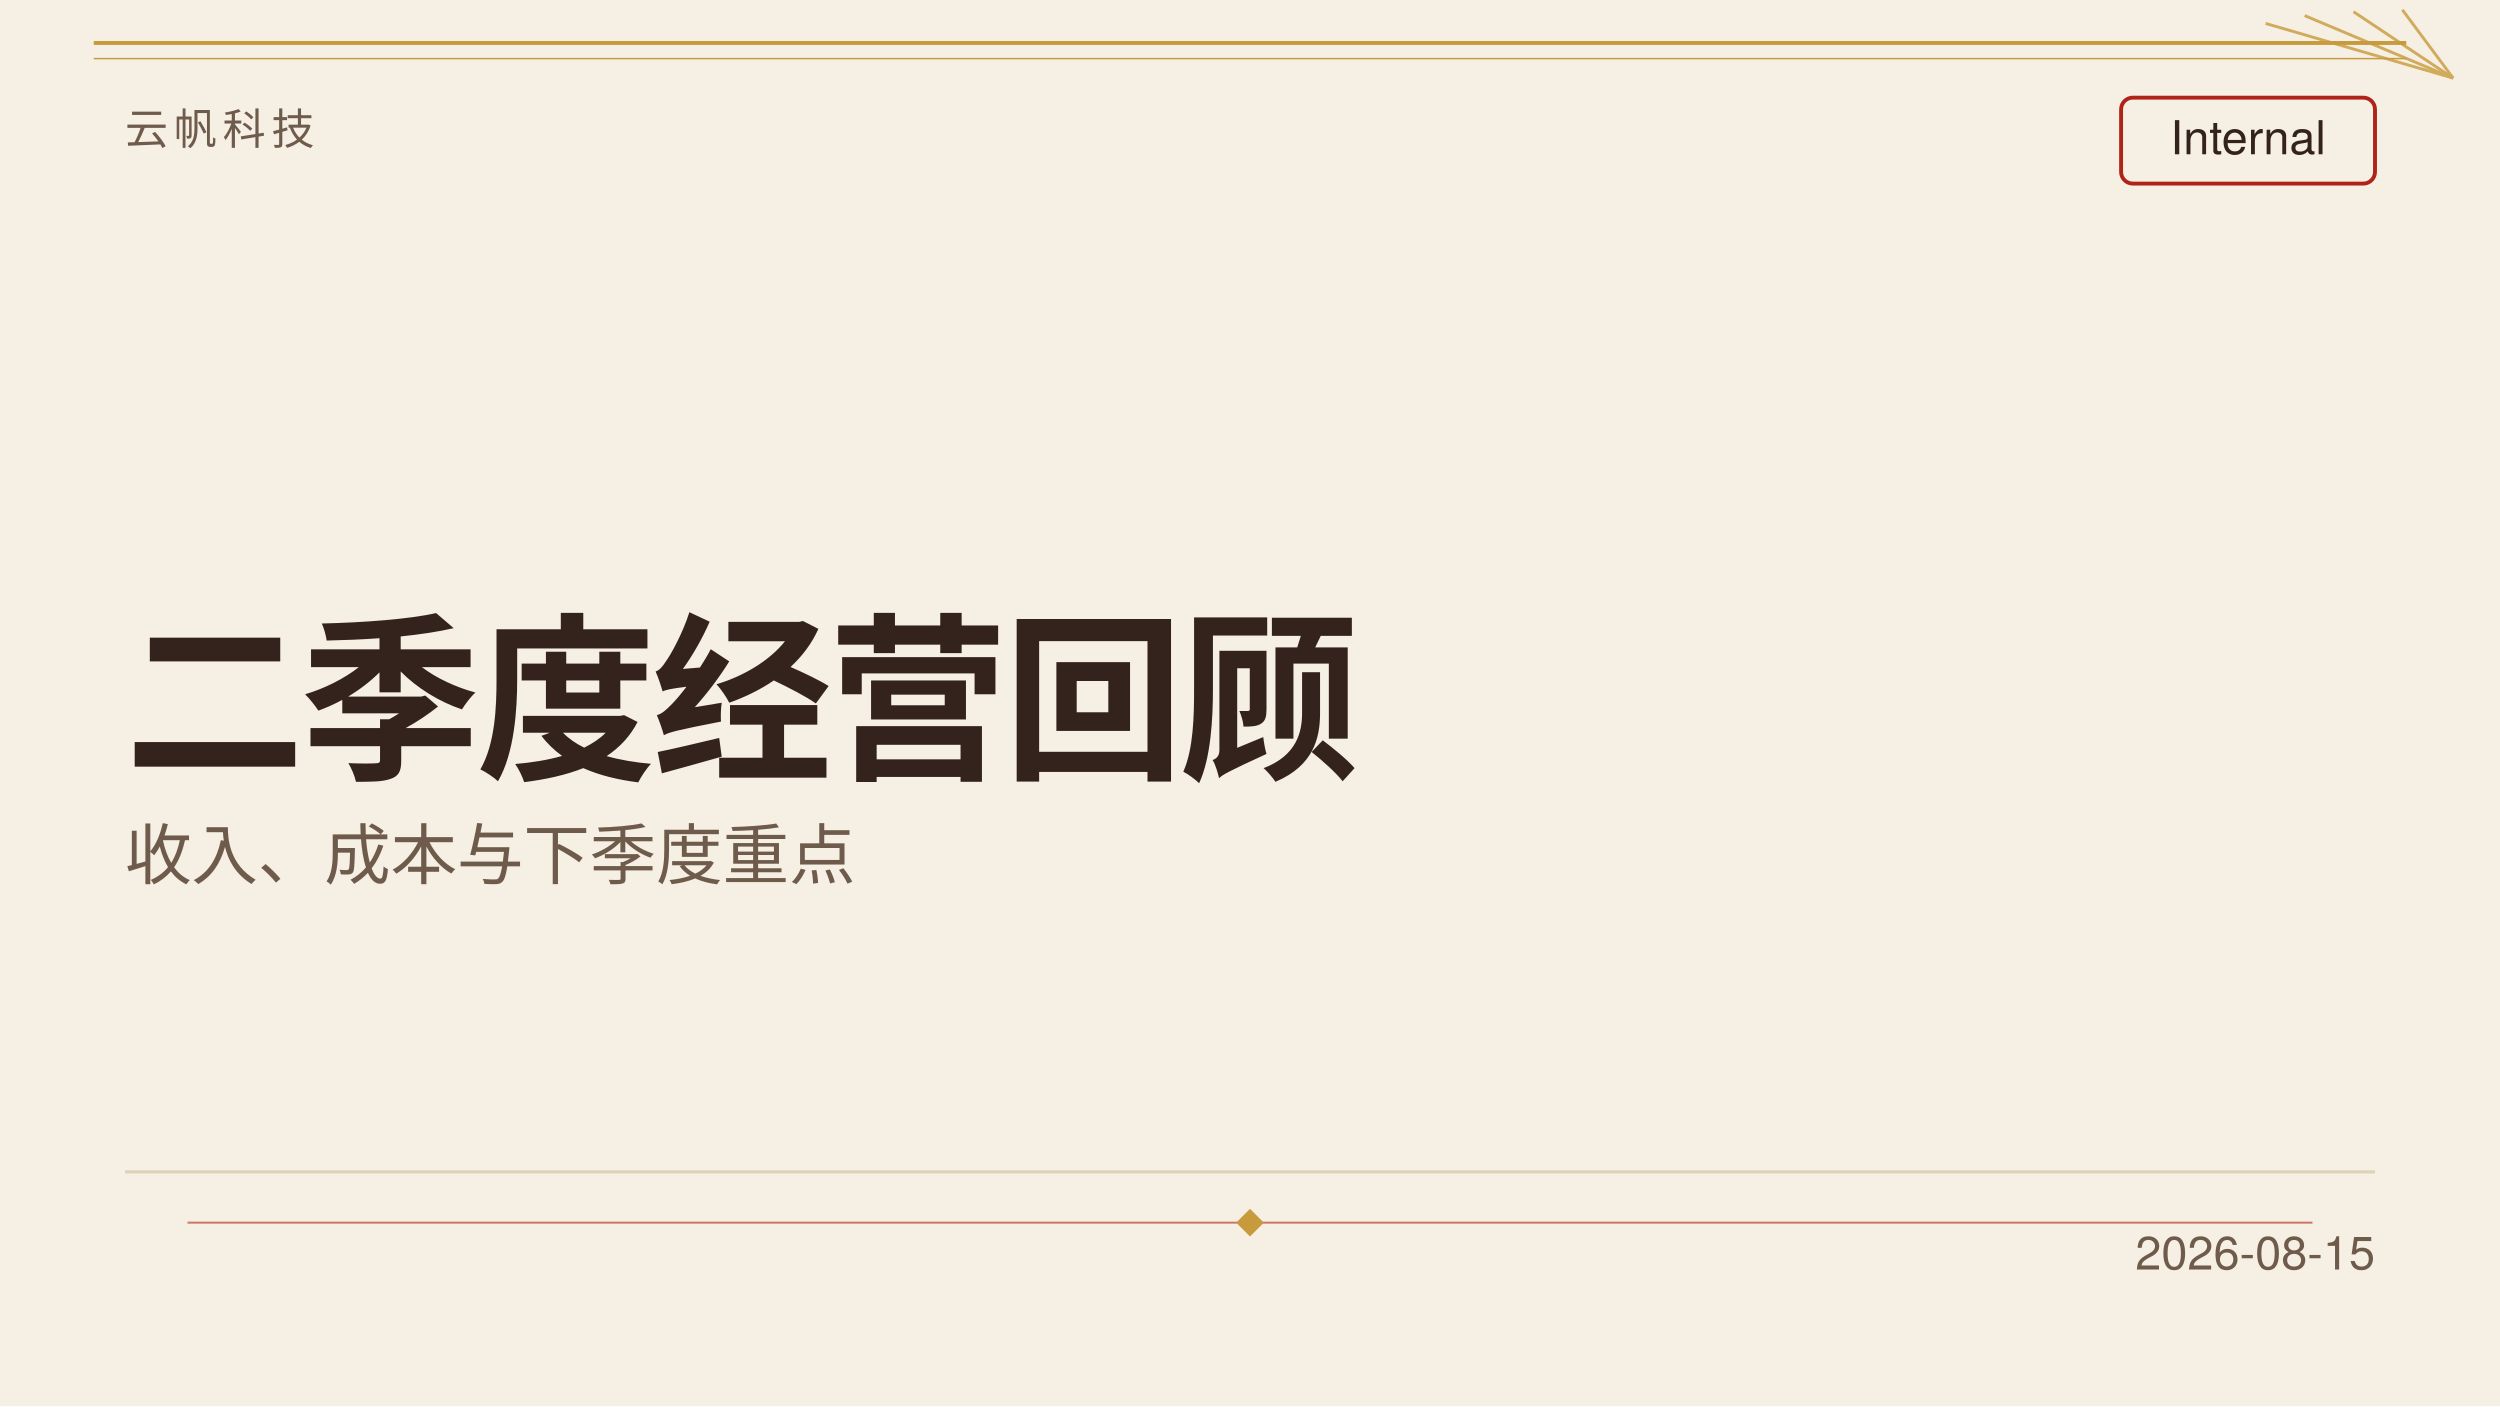
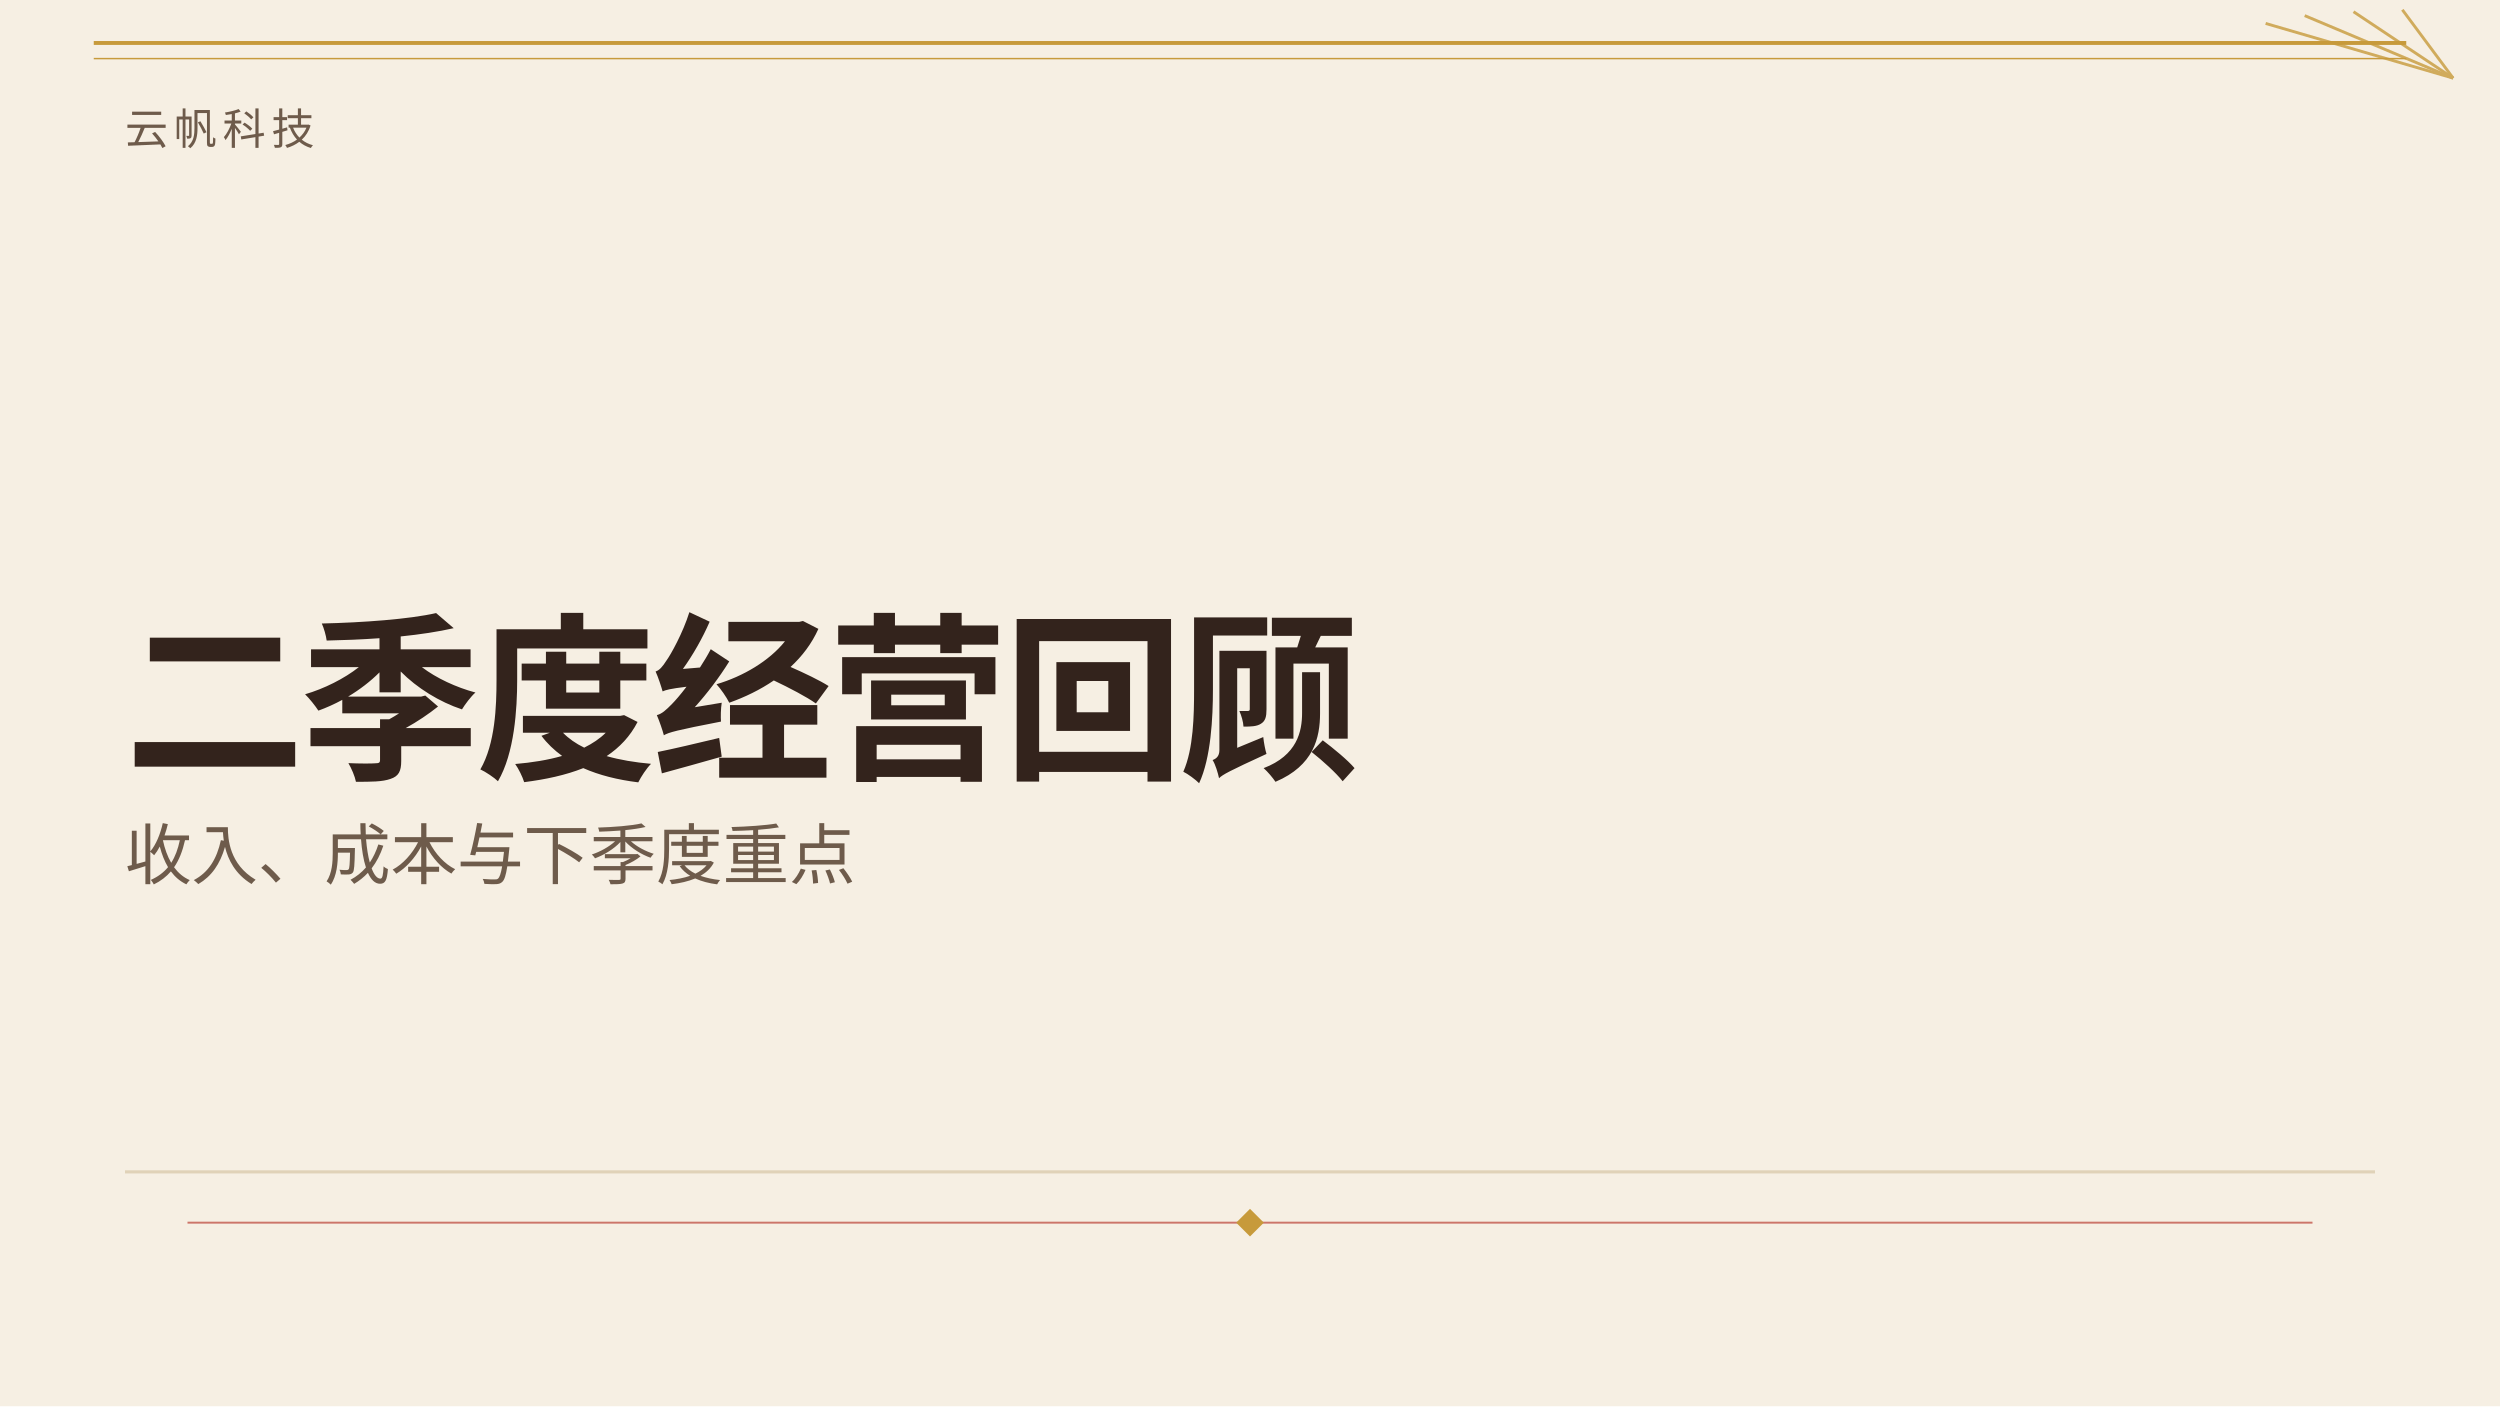
<svg xmlns="http://www.w3.org/2000/svg" viewBox="0 0 1280 720">
  <rect x="0" y="0" width="1280" height="720" fill="#F6EFE3" />
  <g data-decor="true">
    <line x1="48" y1="22" x2="1232" y2="22" stroke="#C79A3B" stroke-width="2" />
    <line x1="48" y1="30" x2="1232" y2="30" stroke="#C79A3B" stroke-width="0.75" />
    <g stroke="#C79A3B" stroke-width="1.5" opacity="0.8">
      <line x1="1256" y1="40" x2="1160" y2="12" />
      <line x1="1256" y1="40" x2="1180" y2="8" />
      <line x1="1256" y1="40" x2="1205" y2="6" />
      <line x1="1256" y1="40" x2="1230" y2="5" />
    </g>
    <line x1="96" y1="626" x2="1184" y2="626" stroke="#B02318" stroke-width="1" opacity="0.6" />
    <rect x="635" y="621" width="10" height="10" fill="#C79A3B" transform="rotate(45 640 626)" />
  </g>
  <g data-archetype="tone-adaptive-header">
    <text x="64" y="74" font-family="Microsoft YaHei, PingFang SC, Helvetica Neue, sans-serif" font-size="22" fill="#6E5B4B" opacity="1" letter-spacing="3" dominant-baseline="alphabetic">云帆科技</text>
-     <g>
-       <rect x="1086" y="50" width="130" height="44" rx="6" fill="none" stroke="#B02318" stroke-width="2" stroke-opacity="1" />
-       <text x="1151" y="79" font-family="Microsoft YaHei, PingFang SC, Helvetica Neue, sans-serif" font-size="24" fill="#33231C" text-anchor="middle" dominant-baseline="alphabetic">Internal</text>
-     </g>
    <text x="64" y="392" font-family="Microsoft YaHei, PingFang SC, Helvetica Neue, sans-serif" font-size="92" font-weight="700" fill="#33231C" letter-spacing="-2" dominant-baseline="alphabetic">二季度经营回顾</text>
    <text x="64" y="450" font-family="Microsoft YaHei, PingFang SC, Helvetica Neue, sans-serif" font-size="34" fill="#6E5B4B" opacity="1" dominant-baseline="alphabetic">收入、成本与下季度重点</text>
    <line x1="64" y1="600" x2="1216" y2="600" stroke="#E0D2B8" stroke-opacity="1" stroke-width="1.6" />
-     <text x="1216" y="650" font-family="Microsoft YaHei, PingFang SC, Helvetica Neue, sans-serif" font-size="24" fill="#6E5B4B" text-anchor="end" dominant-baseline="alphabetic">2026-08-15</text>
  </g>
</svg>
